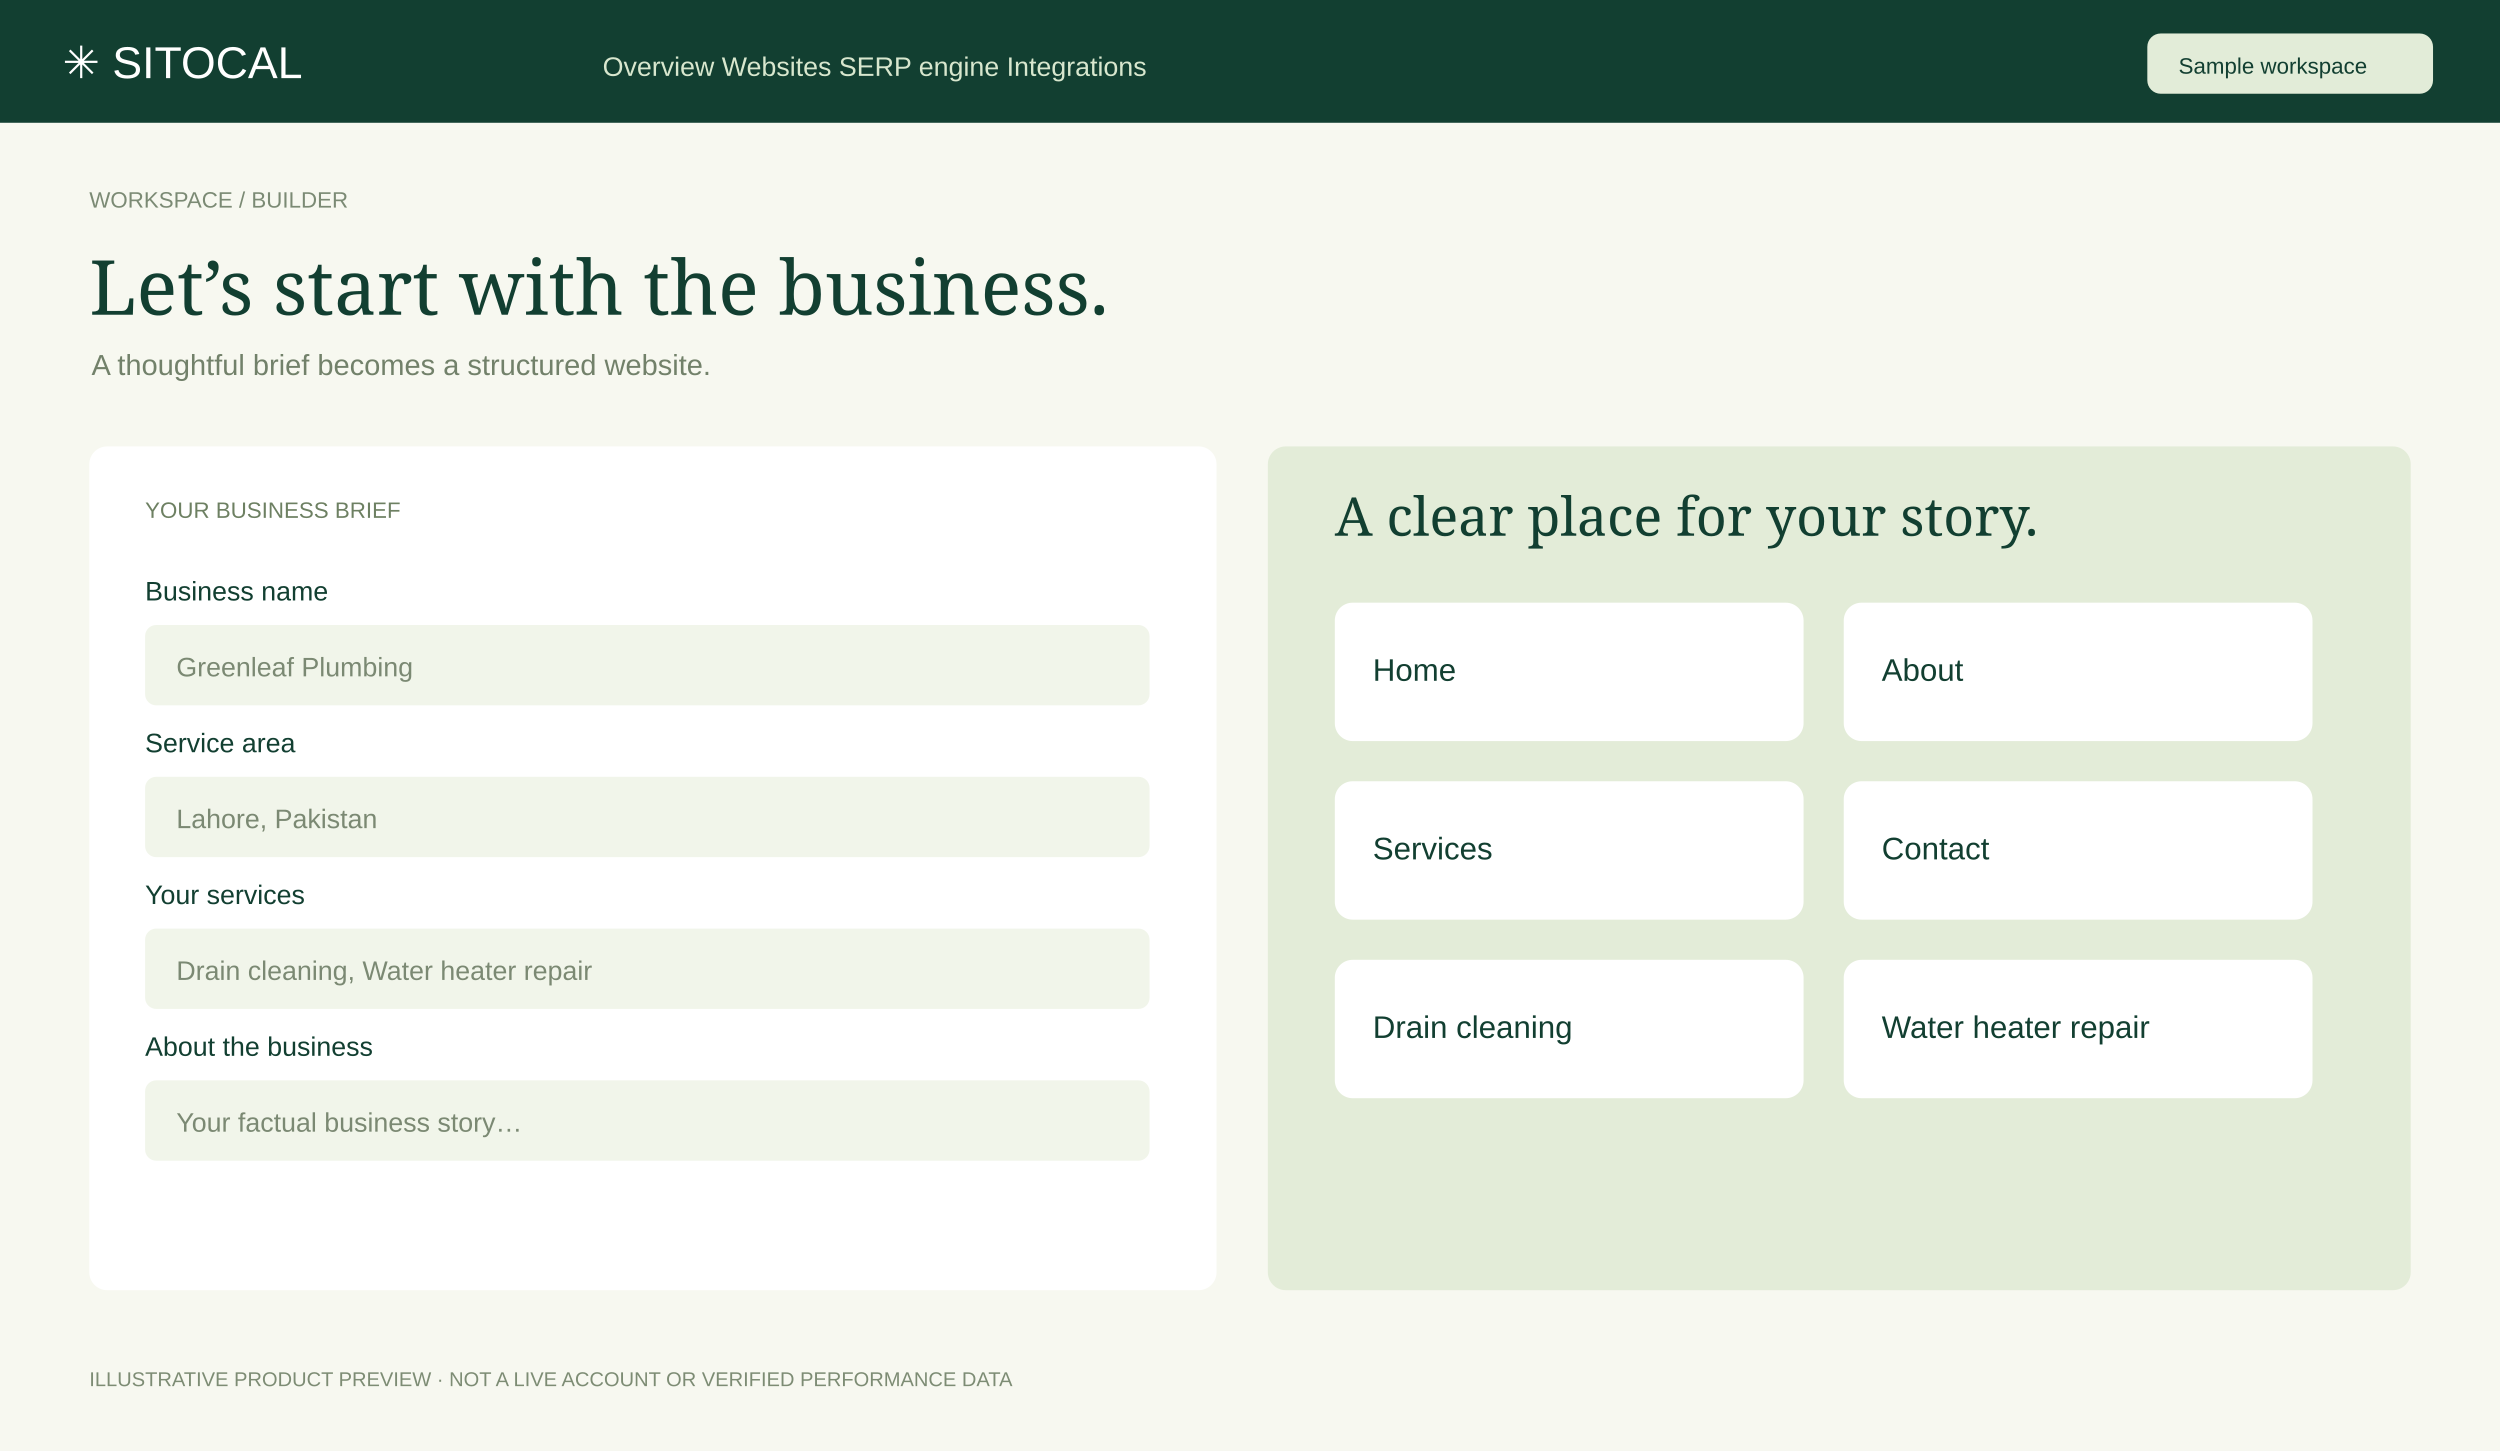
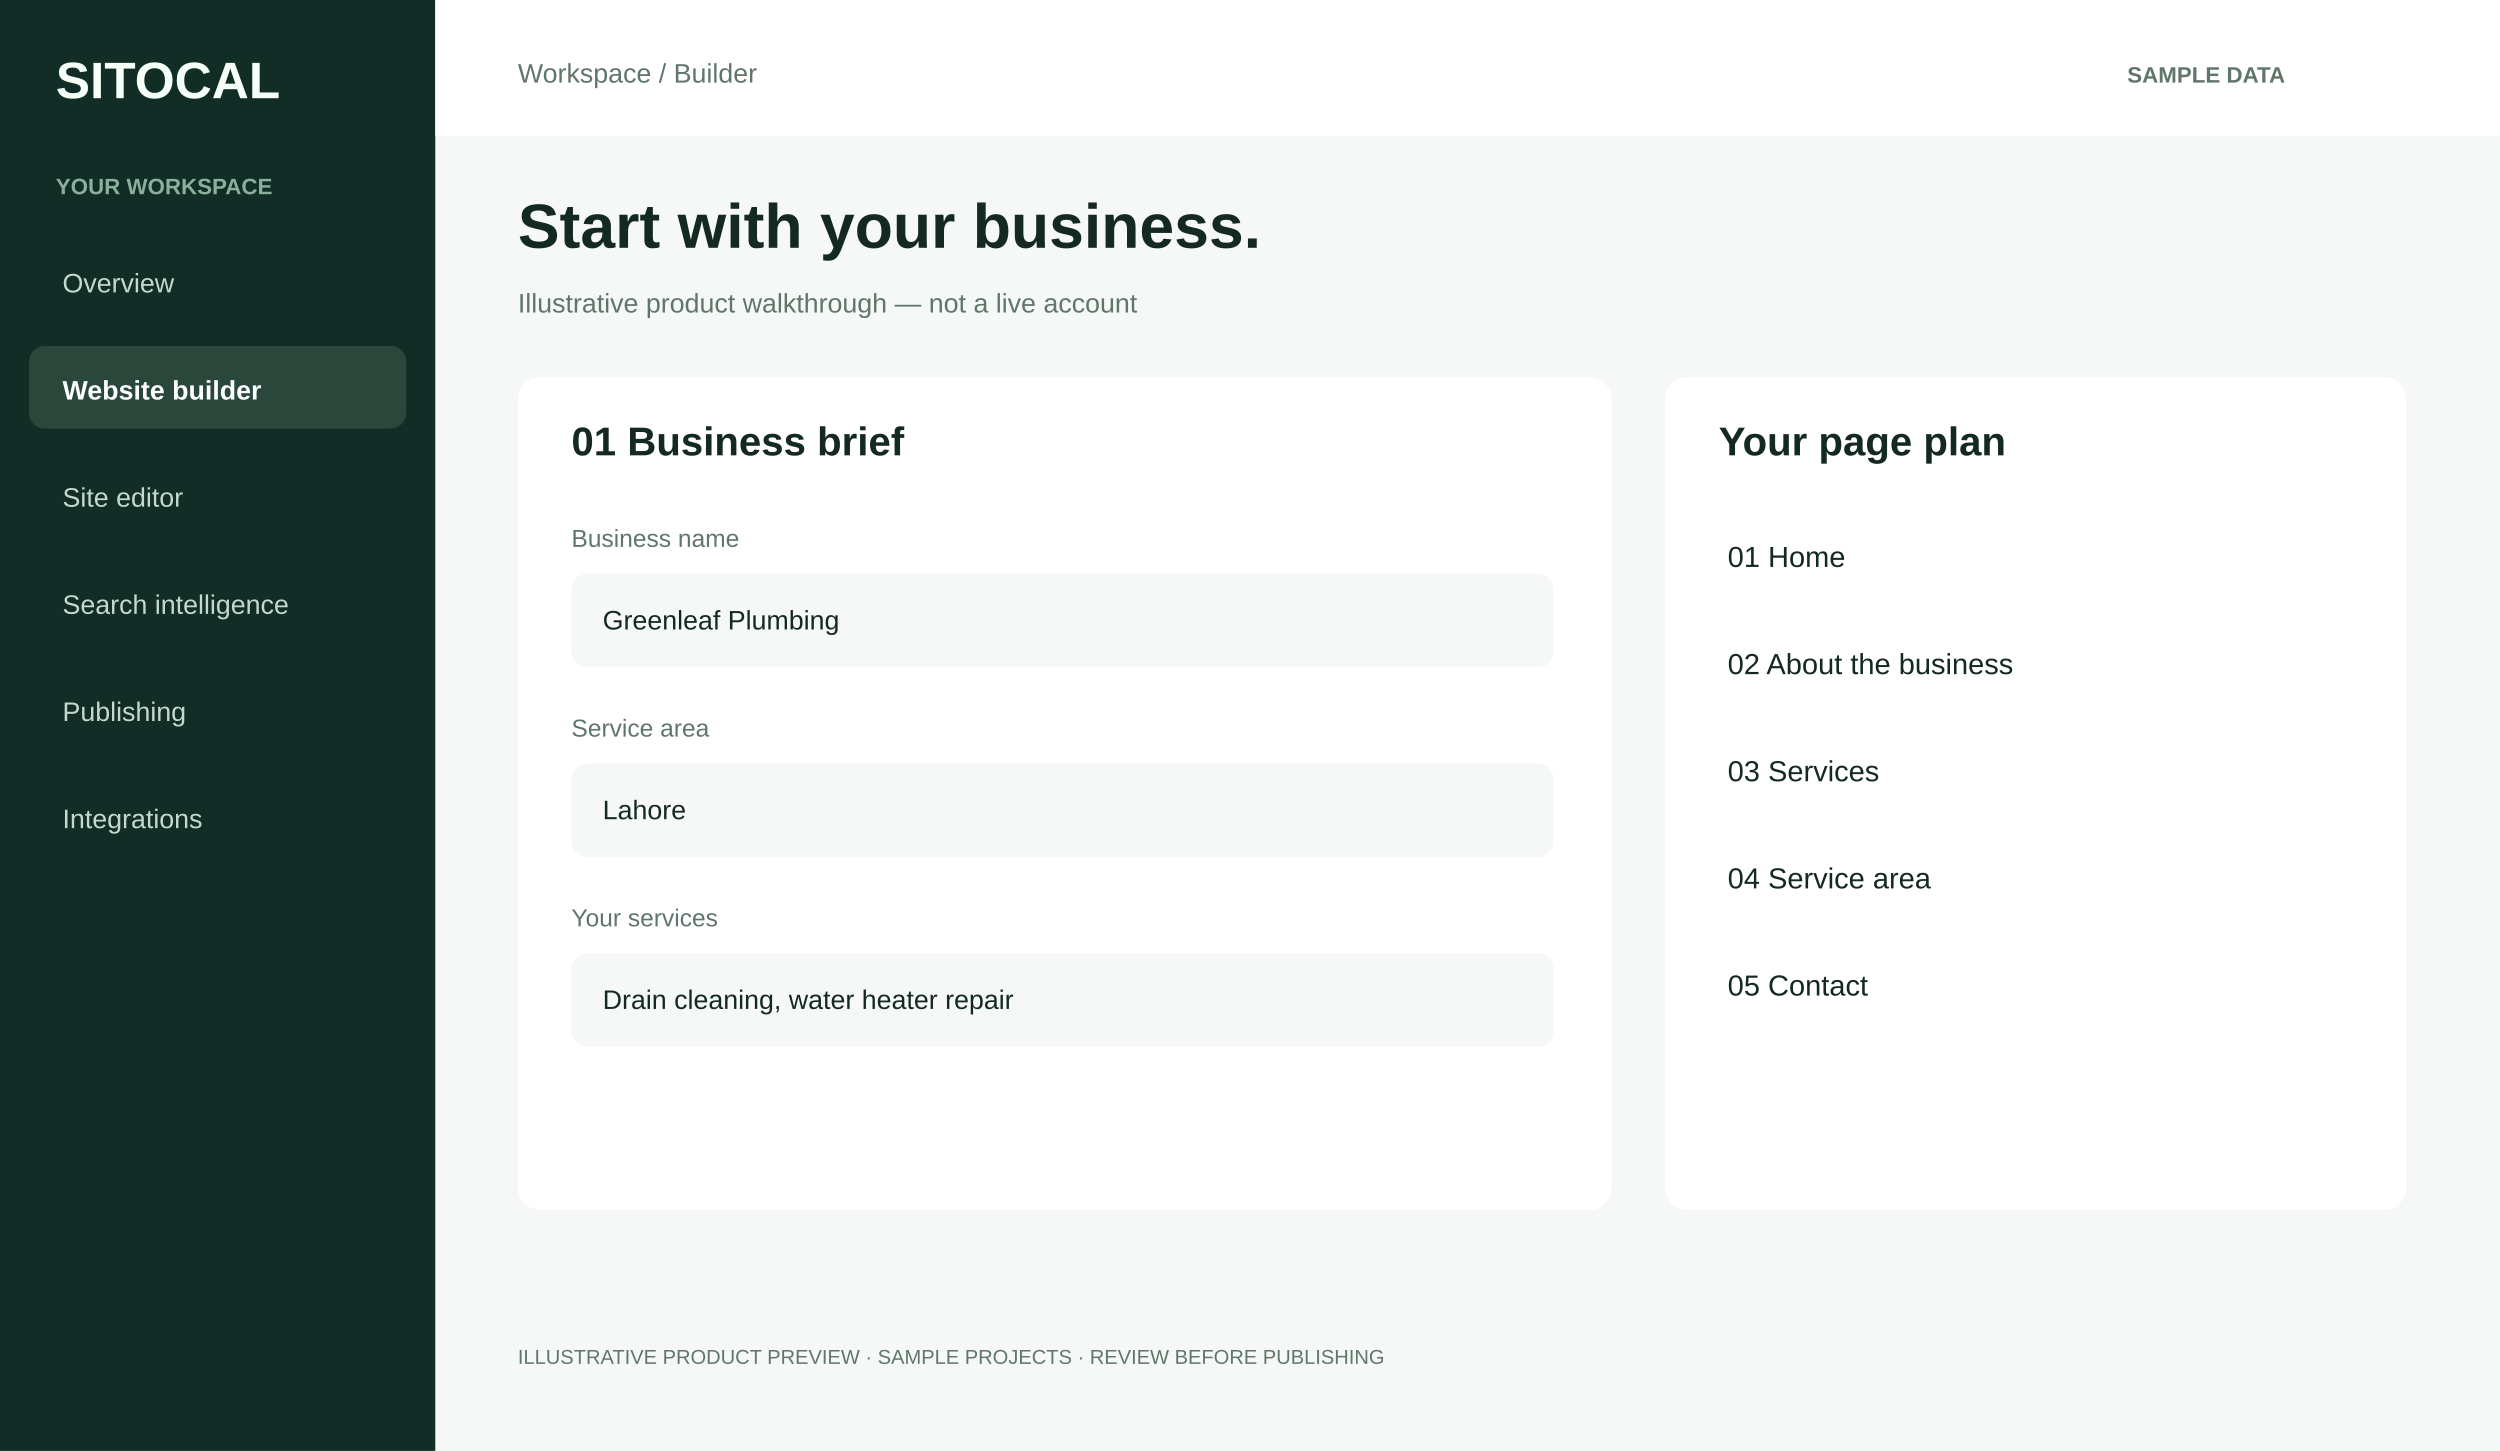
<svg xmlns="http://www.w3.org/2000/svg" width="1120" height="650" viewBox="0 0 1120 650">
-   <rect x="0" y="0" width="1120" height="650" rx="0" fill="#f7f8f0" />
-   <rect x="0" y="0" width="1120" height="55" rx="0" fill="#123f31" />
-   <text x="28" y="35" font-family="Arial" font-size="20" fill="#fff">✳  SITOCAL</text>
-   <text x="270" y="34" font-family="Arial" font-size="12" fill="#d8e7ce">Overview     Websites     SERP engine     Integrations</text>
-   <rect x="962" y="15" width="128" height="27" rx="6" fill="#e2ecd8" />
-   <text x="976" y="33" font-family="Arial" font-size="10" fill="#123f31">Sample workspace</text>
-   <text x="40" y="93" font-family="Arial" font-size="10" fill="#7b8a74">WORKSPACE / BUILDER</text>
-   <text x="40" y="141" font-family="Georgia" font-size="34" fill="#123f31">Let’s start with the business.</text>
-   <text x="41" y="168" font-family="Arial" font-size="13" fill="#72816a">A thoughtful brief becomes a structured website.</text>
-   <rect x="40" y="200" width="505" height="378" rx="8" fill="#fff" />
-   <text x="65" y="232" font-family="Arial" font-size="10" fill="#6d8062">YOUR BUSINESS BRIEF</text>
-   <text x="65" y="269" font-family="Arial" font-size="12" fill="#123f31">Business name</text>
-   <rect x="65" y="280" width="450" height="36" rx="5" fill="#f1f5ea" />
-   <text x="79" y="303" font-family="Arial" font-size="12" fill="#7b8973">Greenleaf Plumbing</text>
-   <text x="65" y="337" font-family="Arial" font-size="12" fill="#123f31">Service area</text>
-   <rect x="65" y="348" width="450" height="36" rx="5" fill="#f1f5ea" />
-   <text x="79" y="371" font-family="Arial" font-size="12" fill="#7b8973">Lahore, Pakistan</text>
-   <text x="65" y="405" font-family="Arial" font-size="12" fill="#123f31">Your services</text>
-   <rect x="65" y="416" width="450" height="36" rx="5" fill="#f1f5ea" />
-   <text x="79" y="439" font-family="Arial" font-size="12" fill="#7b8973">Drain cleaning, Water heater repair</text>
-   <text x="65" y="473" font-family="Arial" font-size="12" fill="#123f31">About the business</text>
-   <rect x="65" y="484" width="450" height="36" rx="5" fill="#f1f5ea" />
-   <text x="79" y="507" font-family="Arial" font-size="12" fill="#7b8973">Your factual business story…</text>
-   <rect x="568" y="200" width="512" height="378" rx="8" fill="#e3ecd8" />
-   <text x="598" y="240" font-family="Georgia" font-size="24" fill="#123f31">A clear place for your story.</text>
-   <rect x="598" y="270" width="210" height="62" rx="8" fill="#fff" />
-   <text x="615" y="305" font-family="Arial" font-size="14" fill="#123f31">Home</text>
-   <rect x="826" y="270" width="210" height="62" rx="8" fill="#fff" />
-   <text x="843" y="305" font-family="Arial" font-size="14" fill="#123f31">About</text>
-   <rect x="598" y="350" width="210" height="62" rx="8" fill="#fff" />
-   <text x="615" y="385" font-family="Arial" font-size="14" fill="#123f31">Services</text>
-   <rect x="826" y="350" width="210" height="62" rx="8" fill="#fff" />
-   <text x="843" y="385" font-family="Arial" font-size="14" fill="#123f31">Contact</text>
-   <rect x="598" y="430" width="210" height="62" rx="8" fill="#fff" />
-   <text x="615" y="465" font-family="Arial" font-size="14" fill="#123f31">Drain cleaning</text>
-   <rect x="826" y="430" width="210" height="62" rx="8" fill="#fff" />
-   <text x="843" y="465" font-family="Arial" font-size="14" fill="#123f31">Water heater repair</text>
-   <text x="40" y="621" font-family="Arial" font-size="9" fill="#7d8c74">ILLUSTRATIVE PRODUCT PREVIEW · NOT A LIVE ACCOUNT OR VERIFIED PERFORMANCE DATA</text>
+   <rect x="0" y="0" width="1120" height="650" rx="0" fill="#f5f8f6" />
+   <rect x="0" y="0" width="195" height="650" rx="0" fill="#112d26" />
+   <text x="25" y="44" font-family="Arial,sans-serif" font-size="23" fill="#f5fff8" font-weight="700">SITOCAL</text>
+   <text x="25" y="87" font-family="Arial,sans-serif" font-size="10" fill="#8aaf9c" font-weight="600">YOUR WORKSPACE</text>
+   <text x="28" y="131" font-family="Arial,sans-serif" font-size="12" fill="#c4d9ce" font-weight="400">Overview</text>
+   <rect x="13" y="155" width="169" height="37" rx="7" fill="#29483b" />
+   <text x="28" y="179" font-family="Arial,sans-serif" font-size="12" fill="#fff" font-weight="600">Website builder</text>
+   <text x="28" y="227" font-family="Arial,sans-serif" font-size="12" fill="#c4d9ce" font-weight="400">Site editor</text>
+   <text x="28" y="275" font-family="Arial,sans-serif" font-size="12" fill="#c4d9ce" font-weight="400">Search intelligence</text>
+   <text x="28" y="323" font-family="Arial,sans-serif" font-size="12" fill="#c4d9ce" font-weight="400">Publishing</text>
+   <text x="28" y="371" font-family="Arial,sans-serif" font-size="12" fill="#c4d9ce" font-weight="400">Integrations</text>
+   <rect x="195" y="0" width="925" height="61" rx="0" fill="#fff" />
+   <text x="232" y="37" font-family="Arial,sans-serif" font-size="12" fill="#60766a" font-weight="400">Workspace  /  Builder</text>
+   <text x="953" y="37" font-family="Arial,sans-serif" font-size="10" fill="#60766a" font-weight="600">SAMPLE DATA</text>
+   <text x="232" y="111" font-family="Arial,sans-serif" font-size="28" fill="#142923" font-weight="700">Start with your business.</text>
+   <text x="232" y="140" font-family="Arial,sans-serif" font-size="12" fill="#60766a" font-weight="400">Illustrative product walkthrough — not a live account</text>
+   <rect x="232" y="169" width="490" height="373" rx="10" fill="#fff" />
+   <text x="256" y="204" font-family="Arial,sans-serif" font-size="18" fill="#142923" font-weight="600">01  Business brief</text>
+   <text x="256" y="245" font-family="Arial,sans-serif" font-size="11" fill="#60766a" font-weight="400">Business name</text>
+   <rect x="256" y="257" width="440" height="42" rx="7" fill="#f5f8f6" />
+   <text x="270" y="282" font-family="Arial,sans-serif" font-size="12" fill="#142923" font-weight="400">Greenleaf Plumbing</text>
+   <text x="256" y="330" font-family="Arial,sans-serif" font-size="11" fill="#60766a" font-weight="400">Service area</text>
+   <rect x="256" y="342" width="440" height="42" rx="7" fill="#f5f8f6" />
+   <text x="270" y="367" font-family="Arial,sans-serif" font-size="12" fill="#142923" font-weight="400">Lahore</text>
+   <text x="256" y="415" font-family="Arial,sans-serif" font-size="11" fill="#60766a" font-weight="400">Your services</text>
+   <rect x="256" y="427" width="440" height="42" rx="7" fill="#f5f8f6" />
+   <text x="270" y="452" font-family="Arial,sans-serif" font-size="12" fill="#142923" font-weight="400">Drain cleaning, water heater repair</text>
+   <rect x="746" y="169" width="332" height="373" rx="10" fill="#fff" />
+   <text x="770" y="204" font-family="Arial,sans-serif" font-size="18" fill="#142923" font-weight="600">Your page plan</text>
+   <text x="774" y="254" font-family="Arial,sans-serif" font-size="13" fill="#142923" font-weight="400">01   Home</text>
+   <text x="774" y="302" font-family="Arial,sans-serif" font-size="13" fill="#142923" font-weight="400">02   About the business</text>
+   <text x="774" y="350" font-family="Arial,sans-serif" font-size="13" fill="#142923" font-weight="400">03   Services</text>
+   <text x="774" y="398" font-family="Arial,sans-serif" font-size="13" fill="#142923" font-weight="400">04   Service area</text>
+   <text x="774" y="446" font-family="Arial,sans-serif" font-size="13" fill="#142923" font-weight="400">05   Contact</text>
+   <text x="232" y="611" font-family="Arial,sans-serif" font-size="9" fill="#60766a" font-weight="400">ILLUSTRATIVE PRODUCT PREVIEW · SAMPLE PROJECTS · REVIEW BEFORE PUBLISHING</text>
</svg>
